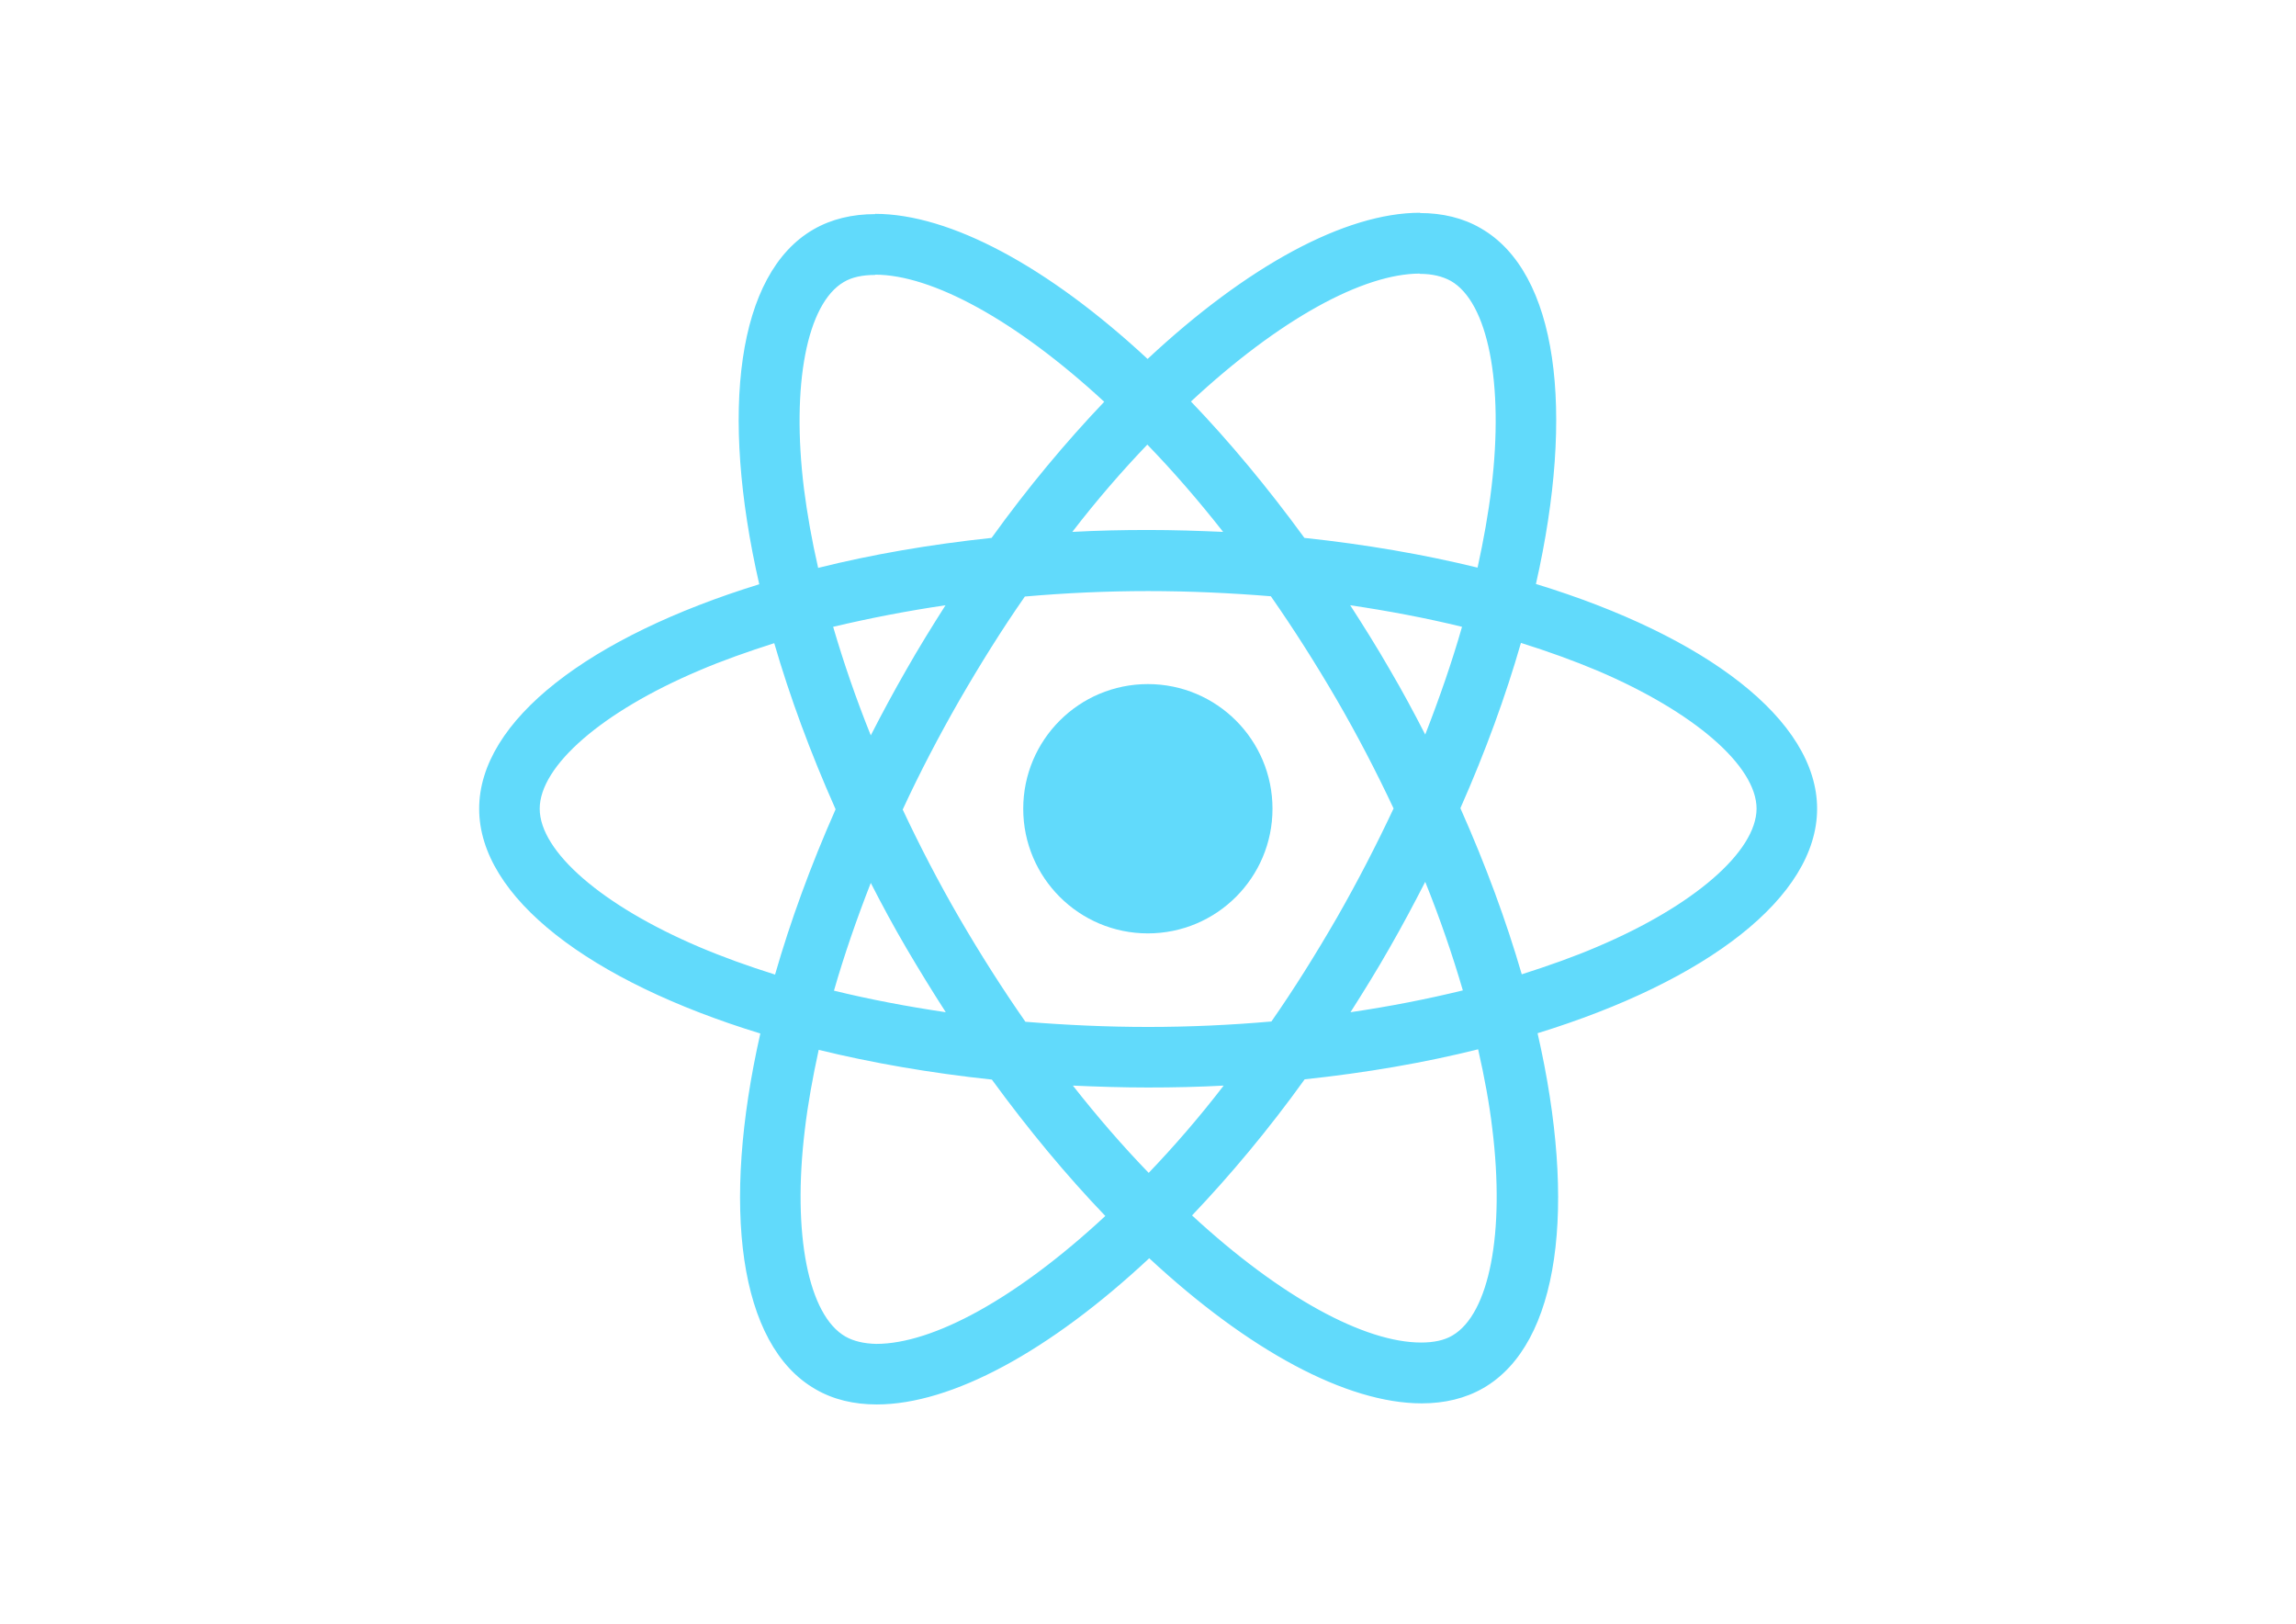
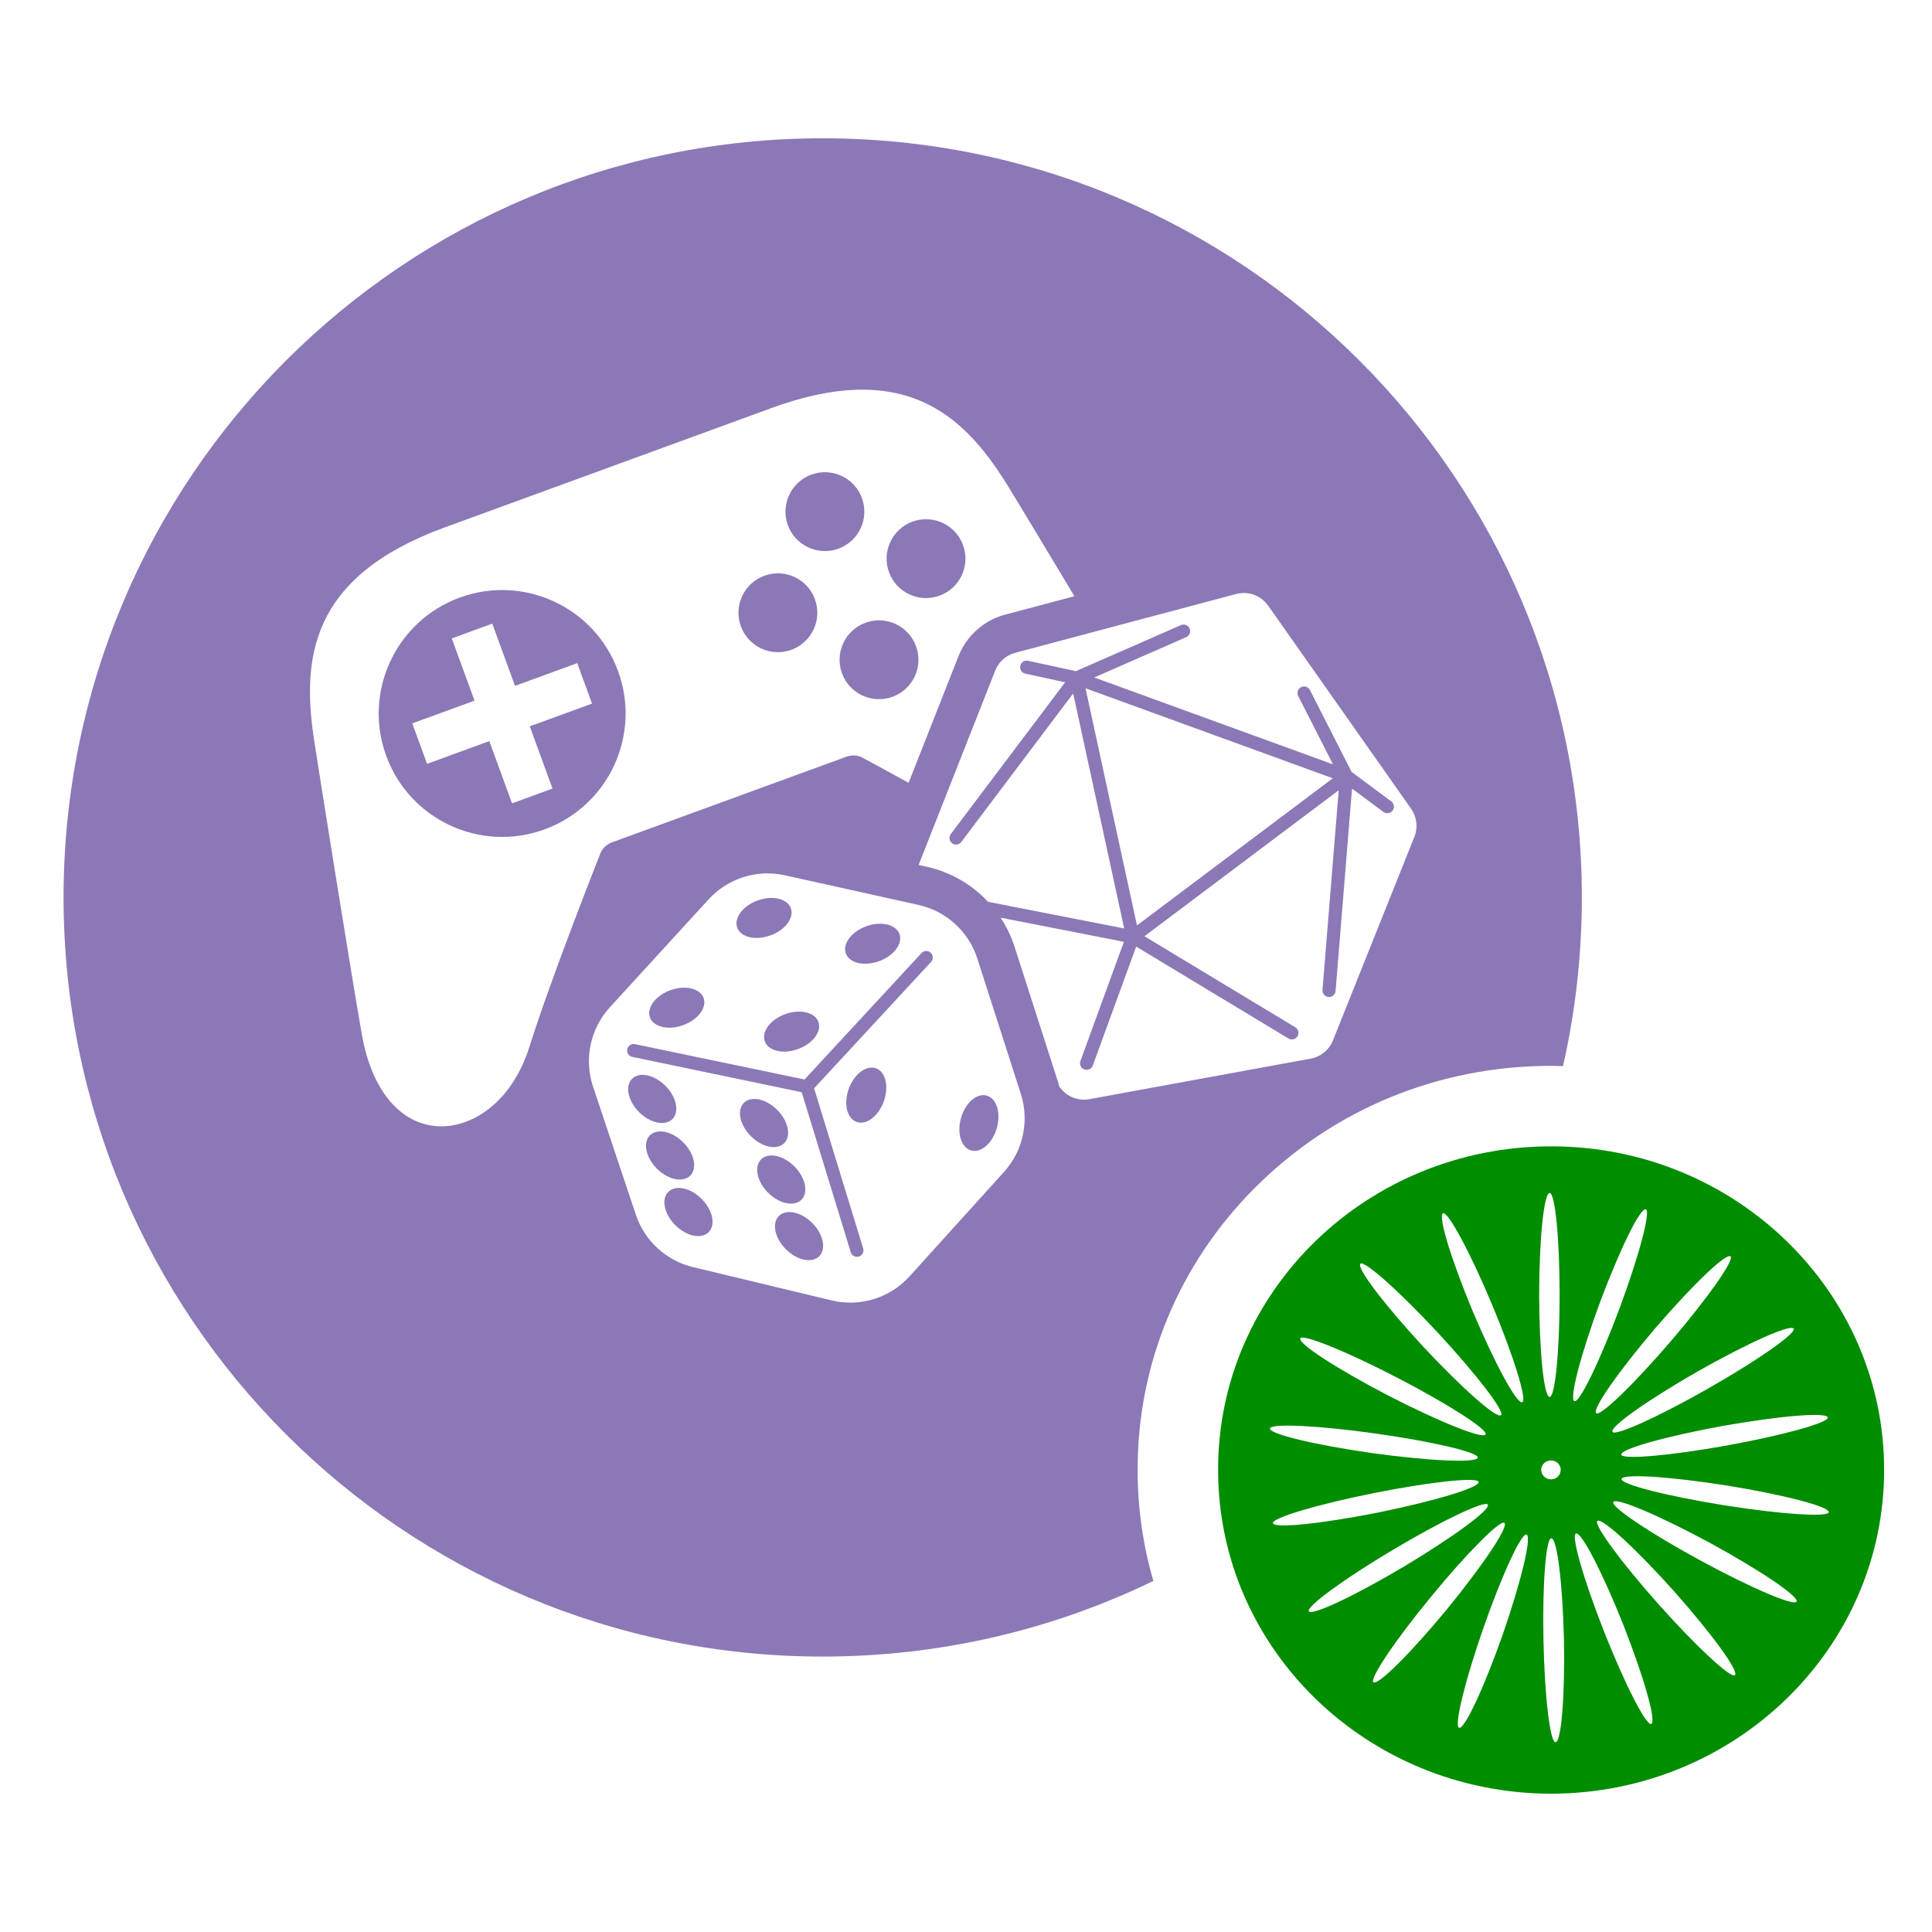
- <svg xmlns="http://www.w3.org/2000/svg" viewBox="0 0 841.9 595.3">
-   <g fill="#61DAFB">
-     <path d="M666.3 296.5c0-32.5-40.7-63.3-103.1-82.4 14.4-63.6 8-114.2-20.2-130.4-6.5-3.8-14.1-5.6-22.4-5.6v22.3c4.6 0 8.3.9 11.4 2.6 13.6 7.8 19.5 37.5 14.9 75.7-1.1 9.4-2.9 19.3-5.1 29.4-19.6-4.8-41-8.5-63.5-10.9-13.5-18.5-27.5-35.3-41.6-50 32.6-30.3 63.2-46.9 84-46.9V78c-27.5 0-63.5 19.6-99.9 53.6-36.4-33.8-72.4-53.2-99.9-53.2v22.3c20.7 0 51.4 16.5 84 46.6-14 14.7-28 31.4-41.3 49.9-22.6 2.4-44 6.1-63.6 11-2.3-10-4-19.7-5.2-29-4.7-38.2 1.1-67.9 14.6-75.8 3-1.8 6.9-2.6 11.5-2.6V78.5c-8.4 0-16 1.8-22.6 5.6-28.1 16.2-34.4 66.7-19.9 130.1-62.2 19.2-102.7 49.9-102.7 82.3 0 32.5 40.7 63.3 103.1 82.4-14.4 63.6-8 114.2 20.2 130.4 6.5 3.8 14.1 5.6 22.5 5.6 27.5 0 63.5-19.6 99.9-53.6 36.4 33.8 72.4 53.2 99.9 53.2 8.4 0 16-1.8 22.6-5.6 28.1-16.2 34.4-66.7 19.9-130.1 62-19.1 102.5-49.9 102.5-82.3zm-130.2-66.7c-3.7 12.9-8.3 26.2-13.5 39.5-4.1-8-8.4-16-13.1-24-4.6-8-9.5-15.8-14.4-23.4 14.2 2.1 27.9 4.7 41 7.9zm-45.8 106.5c-7.8 13.5-15.8 26.3-24.1 38.2-14.9 1.3-30 2-45.2 2-15.1 0-30.2-.7-45-1.9-8.3-11.9-16.4-24.6-24.2-38-7.6-13.1-14.5-26.4-20.8-39.8 6.2-13.4 13.2-26.8 20.7-39.9 7.8-13.5 15.8-26.3 24.1-38.2 14.9-1.3 30-2 45.2-2 15.1 0 30.2.7 45 1.9 8.3 11.9 16.4 24.6 24.2 38 7.6 13.1 14.5 26.4 20.8 39.8-6.3 13.4-13.2 26.8-20.7 39.9zm32.3-13c5.4 13.4 10 26.8 13.8 39.8-13.1 3.2-26.9 5.9-41.2 8 4.9-7.7 9.8-15.6 14.4-23.7 4.6-8 8.9-16.1 13-24.1zM421.2 430c-9.3-9.6-18.6-20.3-27.8-32 9 .4 18.2.7 27.5.7 9.4 0 18.7-.2 27.8-.7-9 11.7-18.3 22.4-27.5 32zm-74.4-58.9c-14.2-2.1-27.9-4.7-41-7.9 3.7-12.9 8.3-26.2 13.5-39.5 4.1 8 8.4 16 13.1 24 4.7 8 9.5 15.8 14.4 23.4zM420.7 163c9.3 9.6 18.6 20.3 27.8 32-9-.4-18.2-.7-27.5-.7-9.4 0-18.7.2-27.8.7 9-11.7 18.3-22.4 27.5-32zm-74 58.9c-4.9 7.7-9.8 15.6-14.4 23.7-4.6 8-8.9 16-13 24-5.4-13.4-10-26.8-13.8-39.8 13.1-3.1 26.9-5.8 41.2-7.9zm-90.5 125.2c-35.4-15.1-58.3-34.9-58.3-50.6 0-15.7 22.9-35.6 58.3-50.6 8.6-3.7 18-7 27.7-10.1 5.7 19.6 13.2 40 22.5 60.9-9.2 20.8-16.6 41.1-22.2 60.6-9.9-3.1-19.3-6.5-28-10.2zM310 490c-13.6-7.8-19.5-37.5-14.9-75.7 1.1-9.4 2.9-19.3 5.1-29.4 19.6 4.8 41 8.5 63.5 10.9 13.5 18.5 27.5 35.3 41.6 50-32.6 30.3-63.2 46.9-84 46.9-4.5-.1-8.3-1-11.3-2.7zm237.2-76.2c4.7 38.2-1.1 67.9-14.6 75.8-3 1.8-6.9 2.6-11.5 2.6-20.7 0-51.4-16.5-84-46.6 14-14.7 28-31.4 41.3-49.9 22.6-2.4 44-6.1 63.6-11 2.3 10.1 4.1 19.8 5.2 29.1zm38.5-66.7c-8.6 3.7-18 7-27.7 10.1-5.7-19.6-13.2-40-22.5-60.9 9.2-20.8 16.6-41.1 22.2-60.6 9.9 3.1 19.3 6.5 28.1 10.2 35.4 15.1 58.3 34.9 58.3 50.6-.1 15.7-23 35.6-58.4 50.6zM320.8 78.4z" />
-     <circle cx="420.9" cy="296.5" r="45.7" />
-     <path d="M520.5 78.1z" />
+ <svg xmlns="http://www.w3.org/2000/svg" viewBox="0 0 480 480" height="480" width="480" xml:space="preserve" id="svg2" version="1.1">
+   <defs id="defs6">
+     <clipPath id="clipPath18" clipPathUnits="userSpaceOnUse">
+       <path id="path16" d="M 0,360 H 360 V 0 H 0 Z" />
+     </clipPath>
+   </defs>
+   <g transform="matrix(1.333333,0,0,-1.333333,0,480)" id="g10">
+     <g id="g12">
+       <g clip-path="url(#clipPath18)" id="g14">
+         <g transform="translate(321.2041,79.5273)" id="g20">
+           <path id="path22" style="fill:#008d00;fill-opacity:1;fill-rule:nonzero;stroke:none" d="M 0,0 C -10.711,1.716 -19.213,3.913 -19.053,4.875 -18.869,5.918 -10.092,5.346 0.626,3.659 11.231,1.93 19.739,-0.27 19.562,-1.316 19.384,-2.269 10.615,-1.696 0,0 m 13.551,-17.98 c -0.503,-0.847 -8.546,2.587 -17.936,7.698 -9.473,5.141 -16.695,10.018 -16.212,10.87 0.534,0.92 8.595,-2.52 18.073,-7.636 9.389,-5.134 16.616,-10.005 16.075,-10.932 M 2.07,-31.679 c -0.763,-0.621 -7.129,5.261 -14.175,13.162 -7.099,7.972 -12.189,14.943 -11.45,15.579 0.836,0.692 7.212,-5.2 14.336,-13.152 7.022,-7.92 12.111,-14.892 11.289,-15.589 m -15.593,-9.083 c -0.944,-0.335 -4.862,7.303 -8.726,17.055 -3.888,9.845 -6.241,18.08 -5.303,18.432 1.007,0.375 4.95,-7.271 8.869,-17.102 3.829,-9.767 6.18,-18.001 5.16,-18.385 m -9.495,78.715 c 3.694,9.818 7.467,17.547 8.497,17.179 0.935,-0.344 -1.246,-8.612 -4.901,-18.443 -3.693,-9.909 -7.468,-17.635 -8.406,-17.305 -1.026,0.362 1.155,8.647 4.81,18.569 m -8.349,-82.114 c -1.001,-0.006 -2.015,8.474 -2.234,18.932 -0.217,10.531 0.456,19.057 1.455,19.072 1.09,0.028 2.116,-8.469 2.367,-19.005 0.181,-10.451 -0.492,-18.979 -1.588,-18.999 m -0.802,52.505 c 0.973,-0.02 1.781,-0.798 1.781,-1.731 -0.014,-1.013 -0.808,-1.798 -1.781,-1.798 -1.033,-0.012 -1.842,0.785 -1.864,1.798 0.022,0.933 0.831,1.731 1.864,1.731 m -0.27,49.832 c 1,-0.012 1.847,-8.505 1.847,-18.964 0,-10.533 -0.847,-19.04 -1.847,-19.04 -1.091,0 -1.939,8.507 -1.967,19.04 0.028,10.459 0.876,18.964 1.967,18.964 m -8.76,-82.298 c -3.486,-9.884 -7.109,-17.68 -8.131,-17.346 -0.948,0.329 1.064,8.638 4.52,18.545 3.477,9.976 7.095,17.769 8.046,17.456 1.029,-0.339 -0.975,-8.665 -4.435,-18.655 m -24.091,-8.871 c -0.772,0.621 4.02,7.769 10.737,15.94 6.768,8.239 12.899,14.369 13.675,13.763 0.854,-0.661 -3.945,-7.823 -10.692,-16.08 -6.743,-8.154 -12.866,-14.278 -13.72,-13.623 m -12.041,13.231 c -0.509,0.836 6.497,5.987 15.675,11.443 9.249,5.515 17.167,9.256 17.688,8.428 0.561,-0.899 -6.459,-6.055 -15.695,-11.584 -9.181,-5.441 -17.094,-9.19 -17.668,-8.287 m -6.69,16.416 c -0.192,0.959 8.2,3.478 18.744,5.587 10.63,2.134 19.381,3.046 19.581,2.095 0.223,-1.038 -8.191,-3.568 -18.812,-5.72 -10.548,-2.084 -19.294,-2.996 -19.513,-1.962 m -0.547,17.651 c 0.157,0.967 8.927,0.563 19.582,-0.933 10.745,-1.501 19.281,-3.534 19.15,-4.493 C -46,7.827 -54.784,8.23 -65.528,9.711 c -10.65,1.52 -19.201,3.559 -19.04,4.594 m 5.66,16.793 c 0.484,0.844 8.599,-2.427 18.094,-7.354 9.57,-4.963 16.898,-9.693 16.428,-10.553 -0.512,-0.931 -8.64,2.353 -18.228,7.284 -9.481,4.951 -16.805,9.682 -16.294,10.623 m 11.199,13.904 c 0.751,0.644 7.239,-5.121 14.444,-12.877 7.265,-7.833 12.501,-14.699 11.759,-15.351 -0.813,-0.707 -7.307,5.058 -14.595,12.87 -7.184,7.781 -12.417,14.649 -11.608,15.358 m 15.402,9.389 c 0.927,0.35 5.014,-7.202 9.074,-16.887 4.092,-9.754 6.613,-17.948 5.689,-18.314 -1.015,-0.399 -5.102,7.167 -9.227,16.92 -4.032,9.689 -6.544,17.883 -5.536,18.281 M 1.249,46.362 c 0.765,-0.638 -4.18,-7.688 -11.06,-15.735 -6.94,-8.094 -13.191,-14.111 -13.956,-13.493 -0.845,0.672 4.104,7.744 11.018,15.867 6.909,8.021 13.166,14.034 13.998,13.361 M 13.022,32.891 c 0.491,-0.842 -6.625,-5.852 -15.911,-11.135 -9.365,-5.334 -17.35,-8.925 -17.844,-8.092 -0.564,0.919 6.571,5.934 15.918,11.291 9.298,5.26 17.286,8.857 17.837,7.936 M 19.378,16.347 C 19.544,15.388 11.101,13.026 0.517,11.119 -10.151,9.199 -18.92,8.464 -19.099,9.418 c -0.2,1.04 8.263,3.406 18.918,5.353 10.589,1.875 19.358,2.618 19.559,1.576 m -51.547,50.521 c -34.311,0 -62.102,-26.998 -62.055,-60.255 -0.047,-33.335 27.744,-60.325 62.055,-60.371 34.255,0.046 62.054,27.036 62.045,60.371 0,33.257 -27.79,60.269 -62.045,60.255" />
+         </g>
+         <g transform="translate(160.6094,267.1841)" id="g24">
+           <path id="path26" style="fill:#8c78b6;fill-opacity:1;fill-rule:nonzero;stroke:none" d="m 0,0 c 1.392,-3.811 -0.569,-8.029 -4.38,-9.421 -3.81,-1.392 -8.028,0.568 -9.421,4.379 -1.392,3.812 0.569,8.029 4.38,9.421 C -5.61,5.771 -1.393,3.811 0,0" />
+         </g>
+         <g transform="translate(170.6919,239.5835)" id="g28">
+           <path id="path30" style="fill:#8c78b6;fill-opacity:1;fill-rule:nonzero;stroke:none" d="m 0,0 c 1.392,-3.811 -0.568,-8.029 -4.379,-9.421 -3.811,-1.392 -8.029,0.568 -9.421,4.379 -1.392,3.812 0.569,8.029 4.379,9.421 C -5.61,5.771 -1.392,3.811 0,0" />
+         </g>
+         <g transform="translate(179.4507,258.4253)" id="g32">
+           <path id="path34" style="fill:#8c78b6;fill-opacity:1;fill-rule:nonzero;stroke:none" d="m 0,0 c 1.393,-3.811 -0.568,-8.029 -4.379,-9.421 -3.811,-1.392 -8.029,0.568 -9.421,4.379 -1.392,3.811 0.569,8.029 4.38,9.421 C -5.61,5.771 -1.392,3.811 0,0" />
+         </g>
+         <g transform="translate(151.8501,248.3423)" id="g36">
+           <path id="path38" style="fill:#8c78b6;fill-opacity:1;fill-rule:nonzero;stroke:none" d="m 0,0 c 1.392,-3.811 -0.568,-8.029 -4.379,-9.421 -3.811,-1.392 -8.029,0.569 -9.421,4.379 -1.392,3.812 0.569,8.029 4.379,9.421 C -5.61,5.771 -1.392,3.811 0,0" />
+         </g>
+         <g transform="translate(98.7153,224.6592)" id="g40">
+           <path id="path42" style="fill:#8c78b6;fill-opacity:1;fill-rule:nonzero;stroke:none" d="m 0,0 4.237,-11.598 -7.539,-2.754 -4.237,11.598 -11.598,-4.237 -2.754,7.539 11.598,4.237 -4.237,11.598 7.539,2.754 4.237,-11.598 11.598,4.237 2.754,-7.539 z m 16.455,10.284 c -4.358,11.93 -17.562,18.068 -29.493,13.71 -11.93,-4.358 -18.068,-17.563 -13.71,-29.493 4.358,-11.93 17.562,-18.068 29.493,-13.71 11.93,4.358 18.068,17.563 13.71,29.493" />
+         </g>
+         <g transform="translate(202.2715,231.7471)" id="g44">
+           <path id="path46" style="fill:#8c78b6;fill-opacity:1;fill-rule:nonzero;stroke:none" d="M 0,0 46.075,-16.767 9.586,-44.186 Z M 61.275,-27.693 46.109,-65.606 c -0.708,-1.773 -2.277,-3.056 -4.154,-3.4 L 0.721,-76.56 c -2.033,-0.372 -4.105,0.415 -5.377,2.044 l -0.215,0.276 c -0.083,0.302 -0.161,0.604 -0.257,0.903 l -8.103,25.206 c -0.621,1.929 -1.501,3.737 -2.593,5.392 L 7.151,-47.24 -0.952,-69.452 c -0.232,-0.636 0.096,-1.339 0.731,-1.571 0.139,-0.05 0.281,-0.075 0.42,-0.075 0.5,0 0.97,0.309 1.152,0.806 l 8.085,22.161 28.377,-17.123 c 0.199,-0.12 0.416,-0.177 0.632,-0.177 0.415,0 0.821,0.211 1.05,0.593 0.35,0.579 0.163,1.332 -0.416,1.682 l -28.098,16.954 36.196,27.198 -3.022,-37.195 c -0.055,-0.675 0.448,-1.266 1.121,-1.321 0.035,-0.002 0.068,-0.004 0.101,-0.004 0.632,0 1.168,0.485 1.22,1.126 l 3.063,37.707 5.847,-4.349 c 0.22,-0.164 0.476,-0.242 0.73,-0.242 0.374,0 0.743,0.17 0.985,0.493 0.403,0.543 0.291,1.311 -0.252,1.715 l -7.39,5.497 -7.766,15.248 C 41.506,0.274 40.767,0.515 40.167,0.207 39.563,-0.101 39.324,-0.838 39.631,-1.441 L 46.116,-14.174 1.624,2.016 18.763,9.529 c 0.619,0.271 0.901,0.994 0.63,1.614 -0.272,0.62 -0.995,0.903 -1.615,0.63 L -1.797,3.192 -10.703,5.125 C -11.37,5.272 -12.018,4.849 -12.16,4.187 -12.304,3.526 -11.884,2.874 -11.223,2.73 L -3.799,1.119 -25.104,-27.16 c -0.407,-0.54 -0.299,-1.308 0.241,-1.715 0.221,-0.167 0.48,-0.247 0.737,-0.247 0.371,0 0.738,0.168 0.979,0.488 l 20.848,27.672 9.501,-43.791 -25.36,4.967 c -3.014,3.22 -6.961,5.539 -11.384,6.521 l -1.557,0.346 14.266,36.206 c 0.646,1.641 2.033,2.877 3.737,3.33 l 41.159,10.952 c 2.249,0.598 4.63,-0.268 5.969,-2.17 l 26.629,-37.834 c 1.08,-1.536 1.312,-3.514 0.614,-5.258 m -76.468,-62.43 -17.59,-19.443 c -3.658,-4.044 -9.232,-5.767 -14.533,-4.494 l -25.823,6.206 c -4.998,1.2 -9.024,4.891 -10.653,9.766 l -7.975,23.868 c -1.715,5.131 -0.514,10.789 3.138,14.782 l 18.388,20.103 c 3.597,3.932 9.022,5.645 14.225,4.49 l 24.896,-5.526 c 5.168,-1.147 9.339,-4.948 10.959,-9.987 l 8.103,-25.206 c 1.628,-5.065 0.433,-10.614 -3.135,-14.559 m -105.562,8.515 c -6.997,0.444 -12.255,6.783 -14.064,16.958 -1.848,10.392 -7.749,47.39 -8.883,54.728 -2.355,15.252 -1.041,30.641 24.304,39.9 l 60.845,22.227 c 6.555,2.395 12.147,3.436 16.974,3.436 13.805,0 21.359,-8.52 27.328,-18.28 1.776,-2.903 6.794,-11.228 12.181,-20.203 l -12.915,-3.437 c -3.944,-1.049 -7.192,-3.943 -8.687,-7.739 l -9.296,-23.591 c -4.741,2.613 -8.203,4.472 -8.553,4.66 -0.924,0.495 -2.014,0.572 -2.999,0.213 l -43.747,-15.982 c -0.986,-0.36 -1.771,-1.124 -2.156,-2.1 -0.38,-0.958 -9.329,-23.609 -13.135,-35.798 -3.401,-10.894 -11.092,-15.354 -17.197,-14.992 m 71.783,184.092 c -78.123,0 -141.454,-63.331 -141.454,-141.454 0,-78.123 63.331,-141.454 141.454,-141.454 22.087,0 42.99,5.066 61.615,14.093 -1.931,6.652 -2.944,13.601 -2.934,20.703 -0.027,19.75 7.734,38.415 21.857,52.558 14.63,14.65 34.233,22.718 55.198,22.718 h 0.027 c 0.73,0 1.453,-0.034 2.18,-0.053 2.294,10.11 3.51,20.63 3.51,31.435 0,78.123 -63.331,141.454 -141.453,141.454" />
+         </g>
+         <g transform="translate(173.4204,182.4731)" id="g48">
+           <path id="path50" style="fill:#8c78b6;fill-opacity:1;fill-rule:nonzero;stroke:none" d="m 0,0 c -0.493,0.455 -1.26,0.425 -1.714,-0.067 l -21.798,-23.557 -31.591,6.588 c -0.653,0.138 -1.298,-0.283 -1.435,-0.939 -0.137,-0.656 0.284,-1.299 0.94,-1.436 l 31.56,-6.582 9.14,-29.815 c 0.16,-0.523 0.64,-0.859 1.159,-0.859 0.118,0 0.238,0.018 0.356,0.054 0.641,0.196 1.001,0.875 0.804,1.516 l -9.145,29.833 21.791,23.55 C 0.521,-1.223 0.492,-0.455 0,0" />
+         </g>
+         <g transform="translate(163.2314,160.9336)" id="g52">
+           <path id="path54" style="fill:#8c78b6;fill-opacity:1;fill-rule:nonzero;stroke:none" d="m 0,0 c 1.799,-0.653 2.447,-3.419 1.446,-6.177 -1.002,-2.759 -3.272,-4.465 -5.071,-3.811 -1.8,0.652 -2.447,3.418 -1.446,6.176 C -4.07,-1.054 -1.8,0.653 0,0" />
+         </g>
+         <g transform="translate(138.6094,154.499)" id="g56">
+           <path id="path58" style="fill:#8c78b6;fill-opacity:1;fill-rule:nonzero;stroke:none" d="M 0,0 C 1.354,1.354 4.133,0.77 6.208,-1.306 8.283,-3.381 8.868,-6.16 7.514,-7.514 6.16,-8.867 3.381,-8.283 1.306,-6.208 -0.769,-4.133 -1.354,-1.354 0,0" />
+         </g>
+         <g transform="translate(147.3643,190.7588)" id="g60">
+           <path id="path62" style="fill:#8c78b6;fill-opacity:1;fill-rule:nonzero;stroke:none" d="m 0,0 c 0.65,-1.801 -1.061,-4.068 -3.821,-5.064 -2.76,-0.997 -5.524,-0.344 -6.174,1.457 -0.65,1.8 1.06,4.067 3.82,5.064 C -3.415,2.453 -0.65,1.801 0,0" />
+         </g>
+         <g transform="translate(167.605,185.9531)" id="g64">
+           <path id="path66" style="fill:#8c78b6;fill-opacity:1;fill-rule:nonzero;stroke:none" d="m 0,0 c 0.65,-1.801 -1.061,-4.068 -3.821,-5.064 -2.76,-0.997 -5.524,-0.344 -6.174,1.457 -0.65,1.8 1.06,4.067 3.821,5.064 C -3.415,2.453 -0.65,1.801 0,0" />
+         </g>
+         <g transform="translate(152.4995,169.5791)" id="g68">
+           <path id="path70" style="fill:#8c78b6;fill-opacity:1;fill-rule:nonzero;stroke:none" d="m 0,0 c 0.65,-1.801 -1.061,-4.067 -3.821,-5.063 -2.76,-0.998 -5.524,-0.345 -6.174,1.456 -0.65,1.8 1.06,4.068 3.821,5.064 C -3.415,2.453 -0.65,1.801 0,0" />
+         </g>
+         <g transform="translate(131.103,174.0352)" id="g72">
+           <path id="path74" style="fill:#8c78b6;fill-opacity:1;fill-rule:nonzero;stroke:none" d="m 0,0 c 0.65,-1.801 -1.061,-4.068 -3.821,-5.064 -2.76,-0.997 -5.524,-0.344 -6.174,1.457 -0.65,1.8 1.06,4.067 3.82,5.064 C -3.415,2.453 -0.65,1.801 0,0" />
+         </g>
+         <g transform="translate(117.7769,158.9854)" id="g76">
+           <path id="path78" style="fill:#8c78b6;fill-opacity:1;fill-rule:nonzero;stroke:none" d="M 0,0 C 1.354,1.354 4.133,0.77 6.208,-1.306 8.283,-3.381 8.868,-6.16 7.514,-7.514 6.16,-8.867 3.381,-8.283 1.306,-6.208 -0.769,-4.133 -1.354,-1.354 0,0" />
+         </g>
+         <g transform="translate(141.8188,143.9619)" id="g80">
+           <path id="path82" style="fill:#8c78b6;fill-opacity:1;fill-rule:nonzero;stroke:none" d="M 0,0 C 1.354,1.354 4.133,0.77 6.208,-1.306 8.283,-3.38 8.867,-6.16 7.514,-7.514 6.16,-8.867 3.38,-8.282 1.306,-6.208 -0.769,-4.133 -1.354,-1.354 0,0" />
+         </g>
+         <g transform="translate(121.1006,148.4482)" id="g84">
+           <path id="path86" style="fill:#8c78b6;fill-opacity:1;fill-rule:nonzero;stroke:none" d="M 0,0 C 1.354,1.354 4.133,0.77 6.208,-1.306 8.283,-3.38 8.868,-6.16 7.514,-7.514 6.16,-8.867 3.381,-8.282 1.306,-6.208 -0.769,-4.133 -1.354,-1.354 0,0" />
+         </g>
+         <g transform="translate(145.1343,133.4258)" id="g88">
+           <path id="path90" style="fill:#8c78b6;fill-opacity:1;fill-rule:nonzero;stroke:none" d="M 0,0 C 1.354,1.354 4.133,0.769 6.208,-1.307 8.283,-3.381 8.868,-6.16 7.514,-7.515 6.16,-8.868 3.381,-8.283 1.306,-6.208 -0.769,-4.134 -1.354,-1.354 0,0" />
+         </g>
+         <g transform="translate(124.5283,137.9121)" id="g92">
+           <path id="path94" style="fill:#8c78b6;fill-opacity:1;fill-rule:nonzero;stroke:none" d="M 0,0 C 1.354,1.354 4.133,0.769 6.208,-1.307 8.283,-3.381 8.868,-6.16 7.514,-7.515 6.16,-8.868 3.381,-8.283 1.306,-6.208 -0.769,-4.134 -1.354,-1.354 0,0" />
+         </g>
+         <g transform="translate(183.8711,155.8496)" id="g96">
+           <path id="path98" style="fill:#8c78b6;fill-opacity:1;fill-rule:nonzero;stroke:none" d="m 0,0 c 1.841,-0.527 2.677,-3.242 1.868,-6.062 -0.808,-2.822 -2.956,-4.68 -4.796,-4.153 -1.841,0.527 -2.677,3.242 -1.868,6.063 C -3.987,-1.331 -1.84,0.527 0,0" />
+         </g>
+       </g>
+     </g>
  </g>
</svg>
